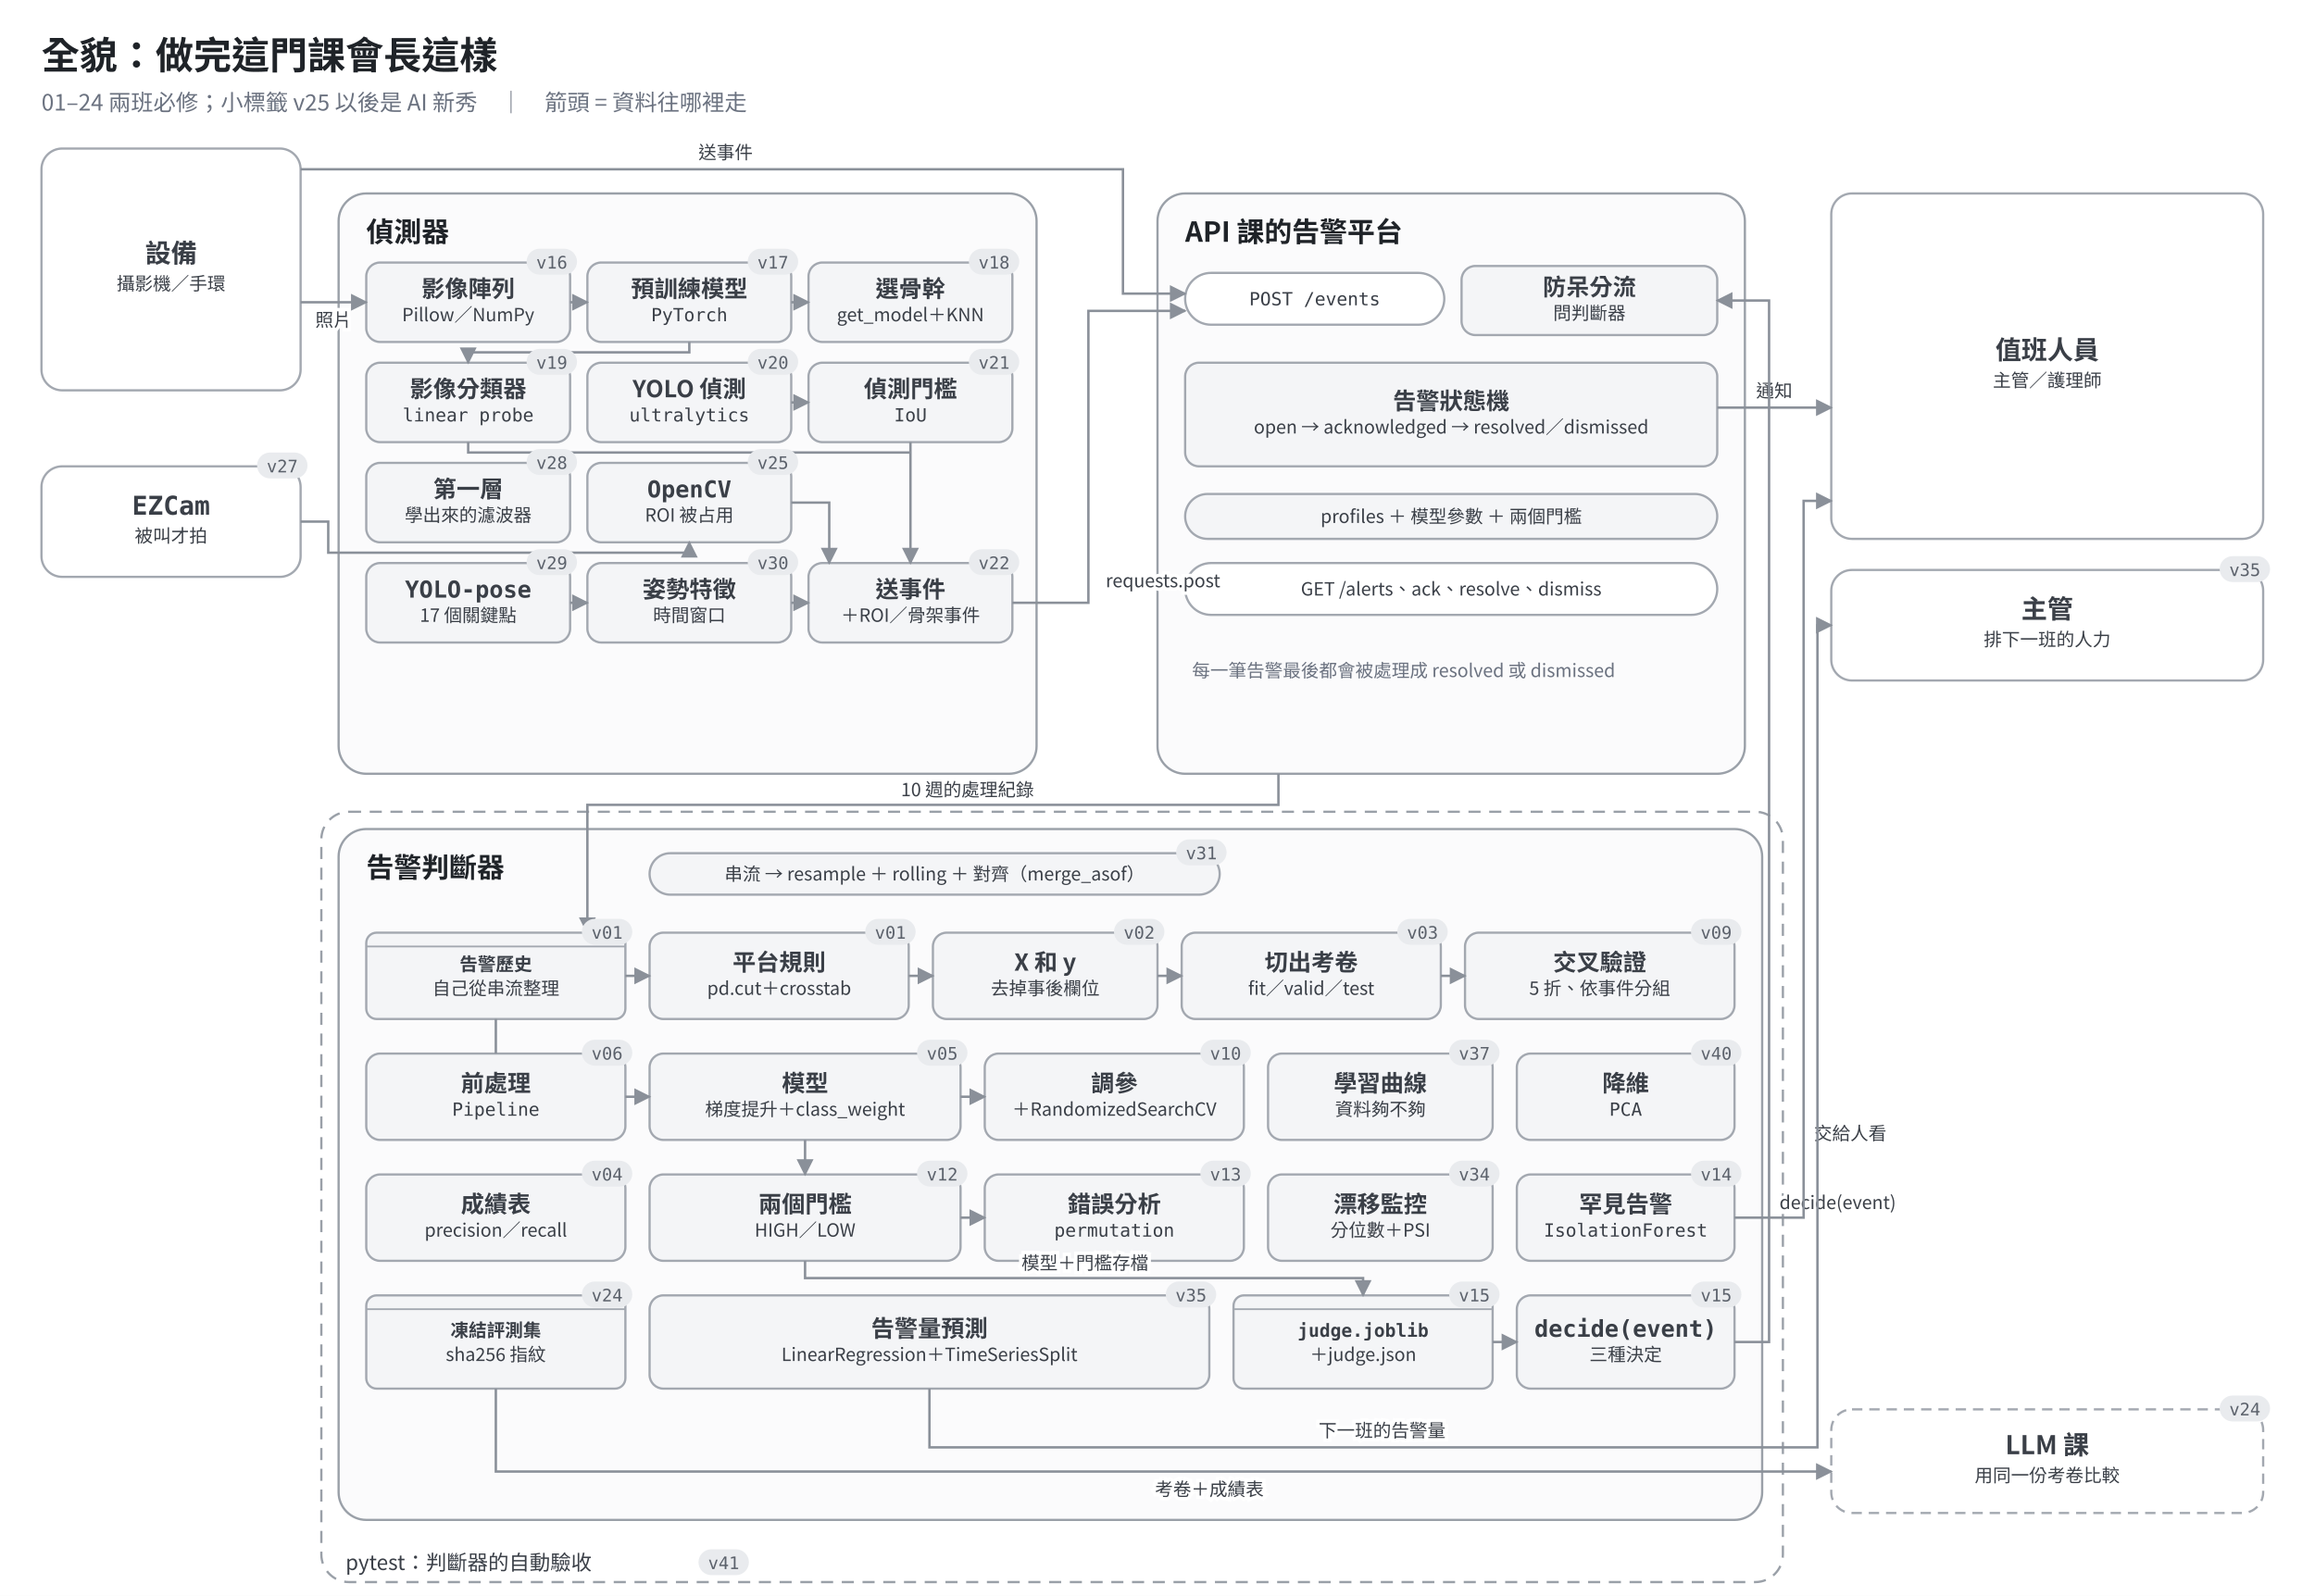
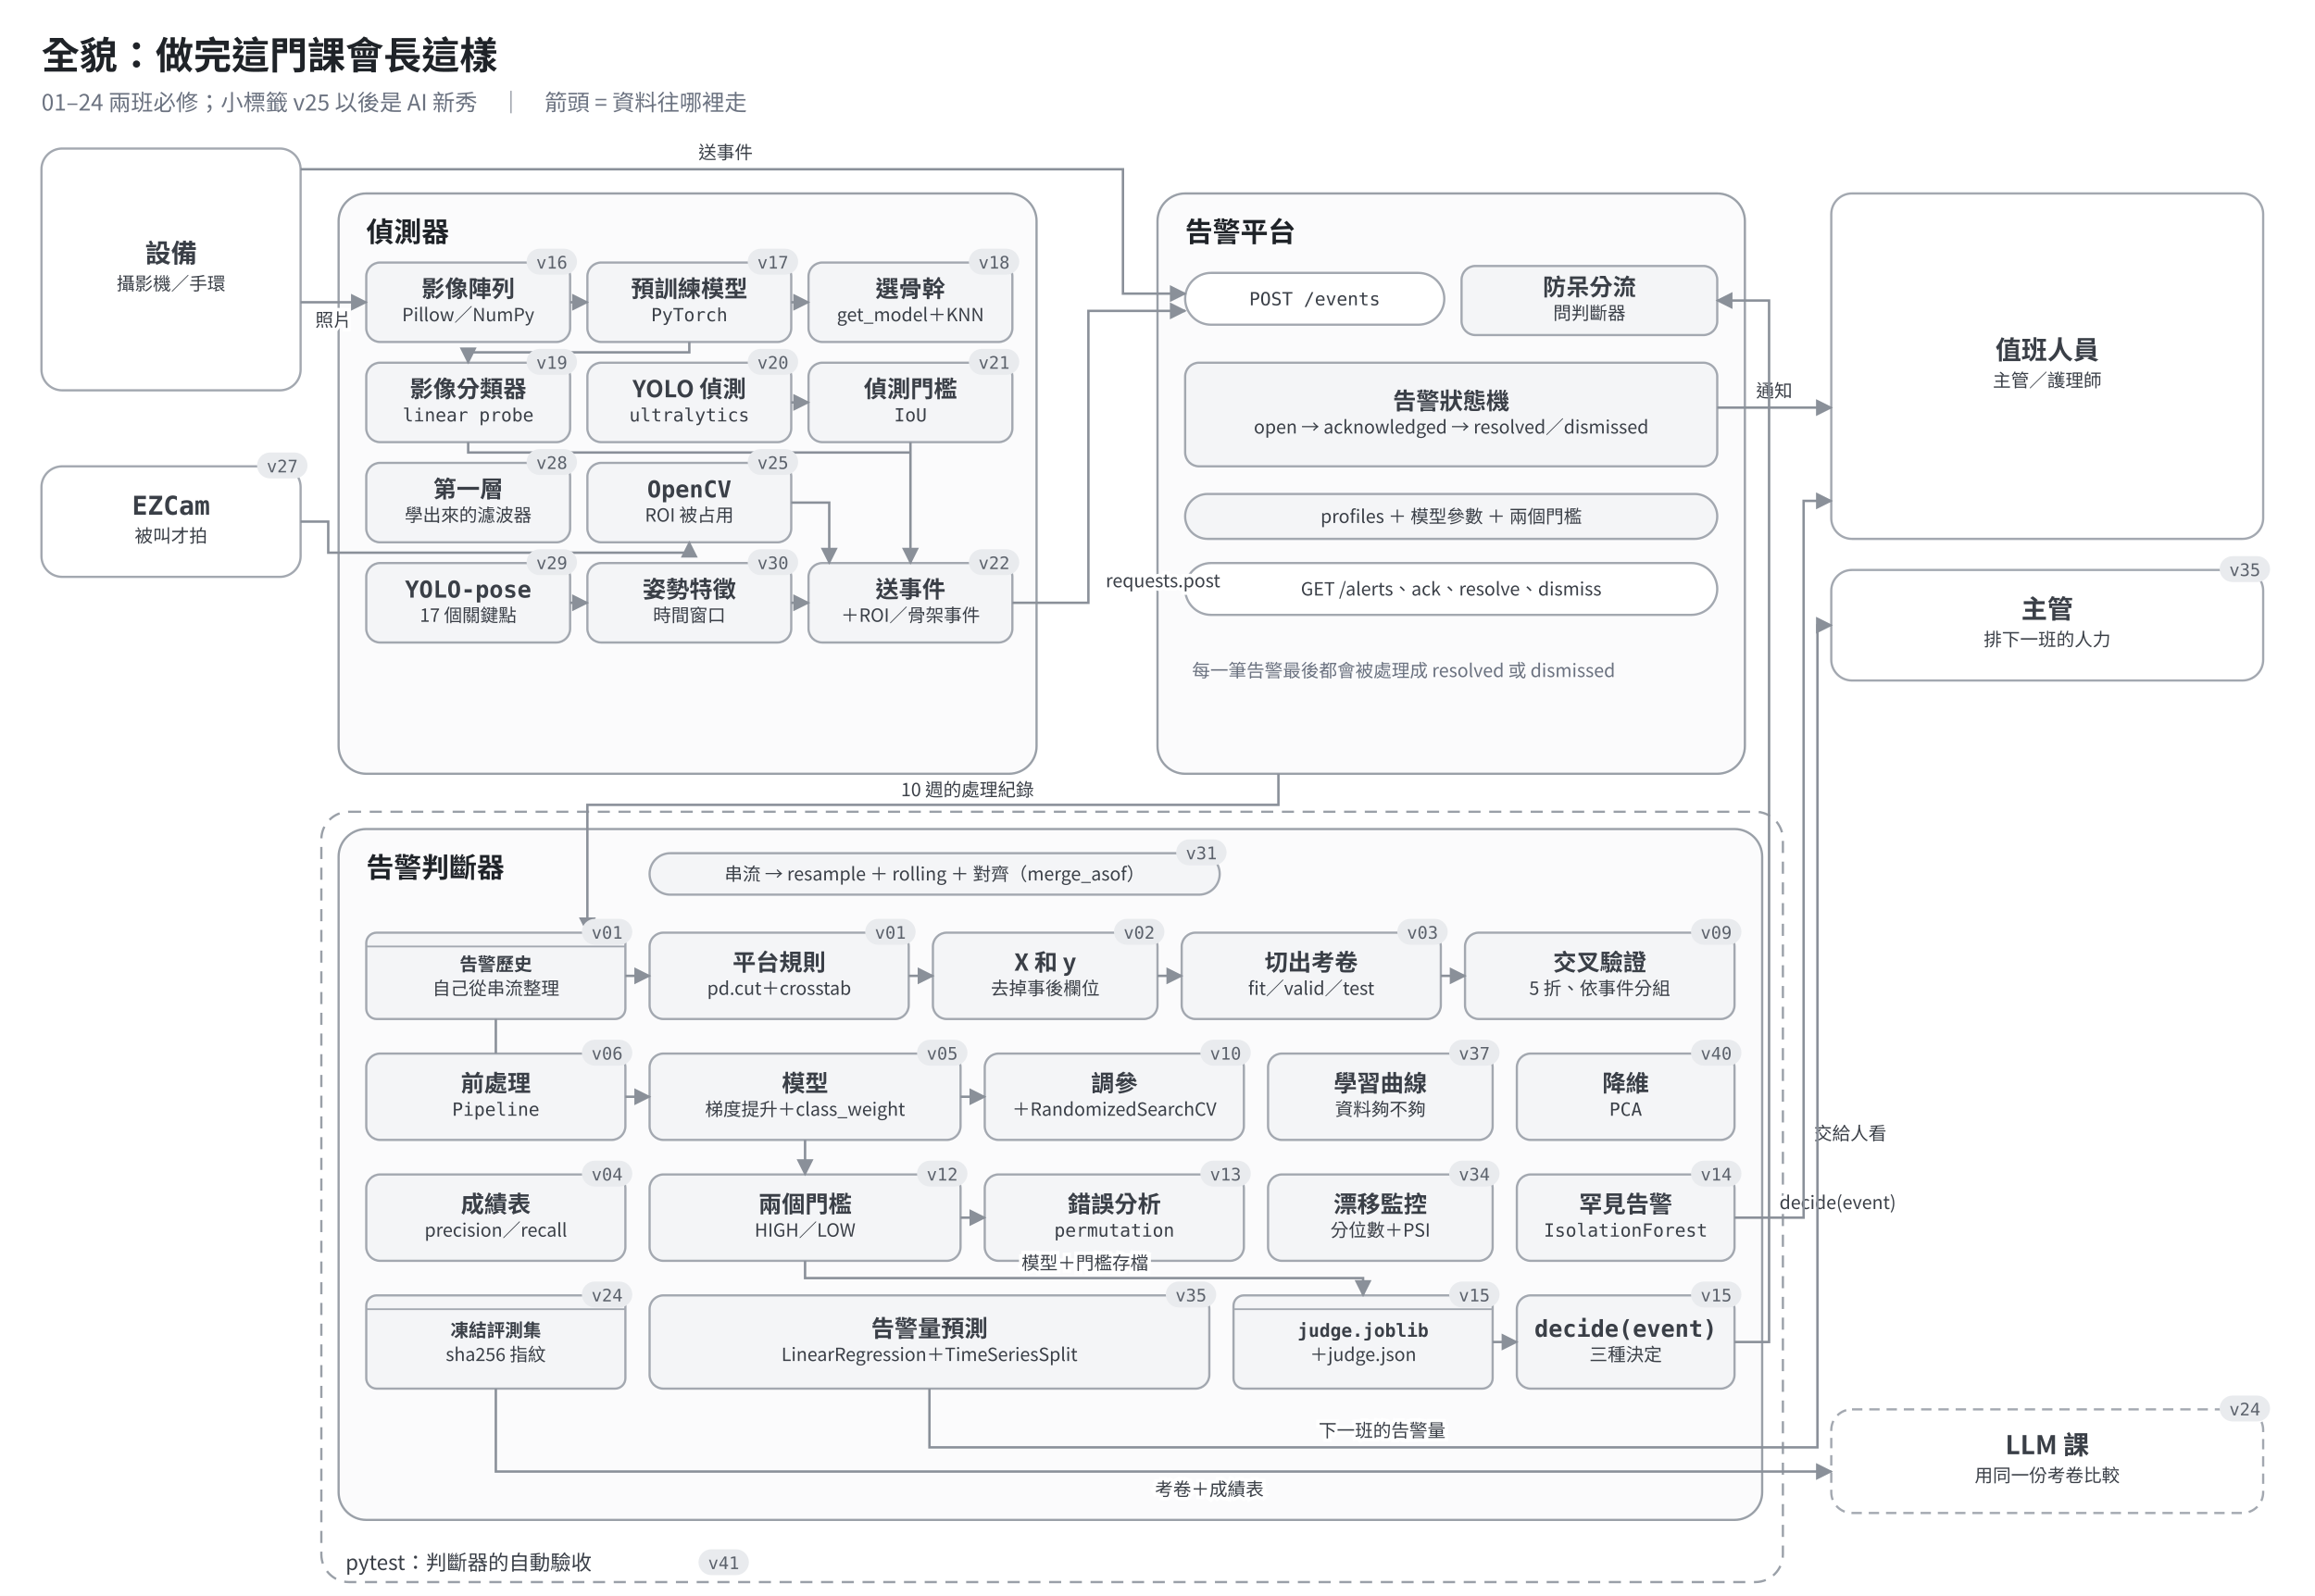
<svg xmlns="http://www.w3.org/2000/svg" viewBox="0 0 1340 924" width="1340" height="924">
  <defs>
    <marker id="arr-old" viewBox="0 0 10 10" refX="9" refY="5" markerWidth="7" markerHeight="7" orient="auto-start-reverse">
      <path d="M0,0 L10,5 L0,10 z" fill="#8a9099" />
    </marker>
    <marker id="arr-new" viewBox="0 0 10 10" refX="9" refY="5" markerWidth="7" markerHeight="7" orient="auto-start-reverse">
      <path d="M0,0 L10,5 L0,10 z" fill="#1f9d4c" />
    </marker>
    <marker id="arr-changed" viewBox="0 0 10 10" refX="9" refY="5" markerWidth="7" markerHeight="7" orient="auto-start-reverse">
      <path d="M0,0 L10,5 L0,10 z" fill="#d9901a" />
    </marker>
    <marker id="arr-error" viewBox="0 0 10 10" refX="9" refY="5" markerWidth="7" markerHeight="7" orient="auto-start-reverse">
      <path d="M0,0 L10,5 L0,10 z" fill="#d33a3a" />
    </marker>
  </defs>
  <rect width="1340" height="924" fill="#ffffff" />
  <text x="24" y="40" font-family="'PingFang TC','Noto Sans TC','Noto Sans CJK TC','Microsoft JhengHei',sans-serif" font-size="22" fill="#1f2328" font-weight="bold" text-anchor="start">全貌：做完這門課會長這樣</text>
  <text x="24" y="64" font-family="'PingFang TC','Noto Sans TC','Noto Sans CJK TC','Microsoft JhengHei',sans-serif" font-size="13" fill="#6b7280" font-weight="normal" text-anchor="start">01–24 兩班必修；小標籤 v25 以後是 AI 新秀　｜　箭頭 = 資料往哪裡走</text>
  <rect x="186" y="470" width="846" height="446" rx="16" fill="none" stroke="#9aa0a8" stroke-width="1.3" stroke-dasharray="7 5" />
  <text x="200" y="909" font-family="'PingFang TC','Noto Sans TC','Noto Sans CJK TC','Microsoft JhengHei',sans-serif" font-size="12" fill="#3a3f47" font-weight="normal" text-anchor="start">pytest：判斷器的自動驗收</text>
  <rect x="670" y="112" width="340" height="336" rx="16" fill="#fbfbfc" stroke="#9aa0a8" stroke-width="1.3" />
-   <text x="686" y="140" font-family="'PingFang TC','Noto Sans TC','Noto Sans CJK TC','Microsoft JhengHei',sans-serif" font-size="16" fill="#1f2328" font-weight="bold" text-anchor="start">API 課的告警平台</text>
+   <text x="686" y="140" font-family="'PingFang TC','Noto Sans TC','Noto Sans CJK TC','Microsoft JhengHei',sans-serif" font-size="16" fill="#1f2328" font-weight="bold" text-anchor="start">告警平台</text>
  <rect x="196" y="112" width="404" height="336" rx="16" fill="#fbfbfc" stroke="#9aa0a8" stroke-width="1.3" />
  <text x="212" y="140" font-family="'PingFang TC','Noto Sans TC','Noto Sans CJK TC','Microsoft JhengHei',sans-serif" font-size="16" fill="#1f2328" font-weight="bold" text-anchor="start">偵測器</text>
  <rect x="196" y="480" width="824" height="400" rx="16" fill="#fbfbfc" stroke="#9aa0a8" stroke-width="1.3" />
  <text x="212" y="508" font-family="'PingFang TC','Noto Sans TC','Noto Sans CJK TC','Microsoft JhengHei',sans-serif" font-size="16" fill="#1f2328" font-weight="bold" text-anchor="start">告警判斷器</text>
  <rect x="24" y="86" width="150" height="140" rx="12" fill="#ffffff" stroke="#a3a8b0" stroke-width="1.3" />
  <text x="99" y="152" font-family="'PingFang TC','Noto Sans TC','Noto Sans CJK TC','Microsoft JhengHei',sans-serif" font-size="15" fill="#3a3f47" font-weight="bold" text-anchor="middle">設備</text>
  <text x="99" y="168" font-family="'PingFang TC','Noto Sans TC','Noto Sans CJK TC','Microsoft JhengHei',sans-serif" font-size="10.5" fill="#3a3f47" font-weight="normal" text-anchor="middle">攝影機／手環</text>
  <rect x="24" y="270" width="150" height="64" rx="12" fill="#ffffff" stroke="#a3a8b0" stroke-width="1.3" />
  <text x="99" y="298" font-family="'SF Mono',Menlo,Consolas,'DejaVu Sans Mono',monospace" font-size="15" fill="#3a3f47" font-weight="bold" text-anchor="middle">EZCam</text>
  <text x="99" y="314" font-family="'PingFang TC','Noto Sans TC','Noto Sans CJK TC','Microsoft JhengHei',sans-serif" font-size="10.5" fill="#3a3f47" font-weight="normal" text-anchor="middle">被叫才拍</text>
  <rect x="212" y="152" width="118" height="46" rx="8" fill="#f4f5f7" stroke="#a3a8b0" stroke-width="1.3" />
  <text x="271" y="172" font-family="'PingFang TC','Noto Sans TC','Noto Sans CJK TC','Microsoft JhengHei',sans-serif" font-size="13.5" fill="#3a3f47" font-weight="bold" text-anchor="middle">影像陣列</text>
  <text x="271" y="186" font-family="'PingFang TC','Noto Sans TC','Noto Sans CJK TC','Microsoft JhengHei',sans-serif" font-size="10.5" fill="#3a3f47" font-weight="normal" text-anchor="middle">Pillow／NumPy</text>
  <rect x="340" y="152" width="118" height="46" rx="8" fill="#f4f5f7" stroke="#a3a8b0" stroke-width="1.3" />
  <text x="399" y="172" font-family="'PingFang TC','Noto Sans TC','Noto Sans CJK TC','Microsoft JhengHei',sans-serif" font-size="13.5" fill="#3a3f47" font-weight="bold" text-anchor="middle">預訓練模型</text>
  <text x="399" y="186" font-family="'SF Mono',Menlo,Consolas,'DejaVu Sans Mono',monospace" font-size="10.5" fill="#3a3f47" font-weight="normal" text-anchor="middle">PyTorch</text>
  <rect x="468" y="152" width="118" height="46" rx="8" fill="#f4f5f7" stroke="#a3a8b0" stroke-width="1.3" />
  <text x="527" y="172" font-family="'PingFang TC','Noto Sans TC','Noto Sans CJK TC','Microsoft JhengHei',sans-serif" font-size="13.5" fill="#3a3f47" font-weight="bold" text-anchor="middle">選骨幹</text>
  <text x="527" y="186" font-family="'PingFang TC','Noto Sans TC','Noto Sans CJK TC','Microsoft JhengHei',sans-serif" font-size="10.5" fill="#3a3f47" font-weight="normal" text-anchor="middle">get_model＋KNN</text>
  <rect x="212" y="210" width="118" height="46" rx="8" fill="#f4f5f7" stroke="#a3a8b0" stroke-width="1.3" />
  <text x="271" y="230" font-family="'PingFang TC','Noto Sans TC','Noto Sans CJK TC','Microsoft JhengHei',sans-serif" font-size="13.5" fill="#3a3f47" font-weight="bold" text-anchor="middle">影像分類器</text>
  <text x="271" y="244" font-family="'SF Mono',Menlo,Consolas,'DejaVu Sans Mono',monospace" font-size="10.5" fill="#3a3f47" font-weight="normal" text-anchor="middle">linear probe</text>
  <rect x="340" y="210" width="118" height="46" rx="8" fill="#f4f5f7" stroke="#a3a8b0" stroke-width="1.3" />
  <text x="399" y="230" font-family="'PingFang TC','Noto Sans TC','Noto Sans CJK TC','Microsoft JhengHei',sans-serif" font-size="13.5" fill="#3a3f47" font-weight="bold" text-anchor="middle">YOLO 偵測</text>
  <text x="399" y="244" font-family="'SF Mono',Menlo,Consolas,'DejaVu Sans Mono',monospace" font-size="10.5" fill="#3a3f47" font-weight="normal" text-anchor="middle">ultralytics</text>
  <rect x="468" y="210" width="118" height="46" rx="8" fill="#f4f5f7" stroke="#a3a8b0" stroke-width="1.3" />
  <text x="527" y="230" font-family="'PingFang TC','Noto Sans TC','Noto Sans CJK TC','Microsoft JhengHei',sans-serif" font-size="13.5" fill="#3a3f47" font-weight="bold" text-anchor="middle">偵測門檻</text>
  <text x="527" y="244" font-family="'SF Mono',Menlo,Consolas,'DejaVu Sans Mono',monospace" font-size="10.5" fill="#3a3f47" font-weight="normal" text-anchor="middle">IoU</text>
  <rect x="212" y="268" width="118" height="46" rx="8" fill="#f4f5f7" stroke="#a3a8b0" stroke-width="1.3" />
  <text x="271" y="288" font-family="'PingFang TC','Noto Sans TC','Noto Sans CJK TC','Microsoft JhengHei',sans-serif" font-size="13.5" fill="#3a3f47" font-weight="bold" text-anchor="middle">第一層</text>
  <text x="271" y="302" font-family="'PingFang TC','Noto Sans TC','Noto Sans CJK TC','Microsoft JhengHei',sans-serif" font-size="10.5" fill="#3a3f47" font-weight="normal" text-anchor="middle">學出來的濾波器</text>
  <rect x="340" y="268" width="118" height="46" rx="8" fill="#f4f5f7" stroke="#a3a8b0" stroke-width="1.3" />
  <text x="399" y="288" font-family="'SF Mono',Menlo,Consolas,'DejaVu Sans Mono',monospace" font-size="13.5" fill="#3a3f47" font-weight="bold" text-anchor="middle">OpenCV</text>
  <text x="399" y="302" font-family="'PingFang TC','Noto Sans TC','Noto Sans CJK TC','Microsoft JhengHei',sans-serif" font-size="10.5" fill="#3a3f47" font-weight="normal" text-anchor="middle">ROI 被占用</text>
  <rect x="212" y="326" width="118" height="46" rx="8" fill="#f4f5f7" stroke="#a3a8b0" stroke-width="1.3" />
  <text x="271" y="346" font-family="'SF Mono',Menlo,Consolas,'DejaVu Sans Mono',monospace" font-size="13.5" fill="#3a3f47" font-weight="bold" text-anchor="middle">YOLO-pose</text>
  <text x="271" y="360" font-family="'PingFang TC','Noto Sans TC','Noto Sans CJK TC','Microsoft JhengHei',sans-serif" font-size="10.5" fill="#3a3f47" font-weight="normal" text-anchor="middle">17 個關鍵點</text>
  <rect x="340" y="326" width="118" height="46" rx="8" fill="#f4f5f7" stroke="#a3a8b0" stroke-width="1.3" />
  <text x="399" y="346" font-family="'PingFang TC','Noto Sans TC','Noto Sans CJK TC','Microsoft JhengHei',sans-serif" font-size="13.5" fill="#3a3f47" font-weight="bold" text-anchor="middle">姿勢特徵</text>
  <text x="399" y="360" font-family="'PingFang TC','Noto Sans TC','Noto Sans CJK TC','Microsoft JhengHei',sans-serif" font-size="10.5" fill="#3a3f47" font-weight="normal" text-anchor="middle">時間窗口</text>
  <rect x="468" y="326" width="118" height="46" rx="8" fill="#f4f5f7" stroke="#a3a8b0" stroke-width="1.3" />
  <text x="527" y="346" font-family="'PingFang TC','Noto Sans TC','Noto Sans CJK TC','Microsoft JhengHei',sans-serif" font-size="13.5" fill="#3a3f47" font-weight="bold" text-anchor="middle">送事件</text>
  <text x="527" y="360" font-family="'PingFang TC','Noto Sans TC','Noto Sans CJK TC','Microsoft JhengHei',sans-serif" font-size="10.5" fill="#3a3f47" font-weight="normal" text-anchor="middle">＋ROI／骨架事件</text>
  <rect x="686" y="158" width="150" height="30" rx="15" fill="#ffffff" stroke="#a3a8b0" stroke-width="1.3" />
  <text x="761" y="176.78" font-family="'SF Mono',Menlo,Consolas,'DejaVu Sans Mono',monospace" font-size="10.5" fill="#3a3f47" font-weight="normal" text-anchor="middle">POST /events</text>
  <rect x="846" y="154" width="148" height="40" rx="8" fill="#f4f5f7" stroke="#a3a8b0" stroke-width="1.3" />
  <text x="920" y="171" font-family="'PingFang TC','Noto Sans TC','Noto Sans CJK TC','Microsoft JhengHei',sans-serif" font-size="13.5" fill="#3a3f47" font-weight="bold" text-anchor="middle">防呆分流</text>
  <text x="920" y="185" font-family="'PingFang TC','Noto Sans TC','Noto Sans CJK TC','Microsoft JhengHei',sans-serif" font-size="10.5" fill="#3a3f47" font-weight="normal" text-anchor="middle">問判斷器</text>
  <rect x="686" y="210" width="308" height="60" rx="8" fill="#f4f5f7" stroke="#a3a8b0" stroke-width="1.3" />
  <text x="840" y="237" font-family="'PingFang TC','Noto Sans TC','Noto Sans CJK TC','Microsoft JhengHei',sans-serif" font-size="13.5" fill="#3a3f47" font-weight="bold" text-anchor="middle">告警狀態機</text>
  <text x="840" y="251" font-family="'PingFang TC','Noto Sans TC','Noto Sans CJK TC','Microsoft JhengHei',sans-serif" font-size="10.5" fill="#3a3f47" font-weight="normal" text-anchor="middle">open → acknowledged → resolved／dismissed</text>
  <rect x="686" y="286" width="308" height="26" rx="13" fill="#f4f5f7" stroke="#a3a8b0" stroke-width="1.3" />
  <text x="840" y="302.78" font-family="'PingFang TC','Noto Sans TC','Noto Sans CJK TC','Microsoft JhengHei',sans-serif" font-size="10.5" fill="#3a3f47" font-weight="normal" text-anchor="middle">profiles ＋ 模型參數 ＋ 兩個門檻</text>
  <rect x="686" y="326" width="308" height="30" rx="15" fill="#ffffff" stroke="#a3a8b0" stroke-width="1.3" />
  <text x="840" y="344.78" font-family="'PingFang TC','Noto Sans TC','Noto Sans CJK TC','Microsoft JhengHei',sans-serif" font-size="10.5" fill="#3a3f47" font-weight="normal" text-anchor="middle">GET /alerts、ack、resolve、dismiss</text>
  <text x="690" y="392" font-family="'PingFang TC','Noto Sans TC','Noto Sans CJK TC','Microsoft JhengHei',sans-serif" font-size="10.5" fill="#6b7280" font-weight="normal" text-anchor="start">每一筆告警最後都會被處理成 resolved 或 dismissed</text>
  <rect x="1060" y="112" width="250" height="200" rx="12" fill="#ffffff" stroke="#a3a8b0" stroke-width="1.3" />
  <text x="1185" y="208" font-family="'PingFang TC','Noto Sans TC','Noto Sans CJK TC','Microsoft JhengHei',sans-serif" font-size="15" fill="#3a3f47" font-weight="bold" text-anchor="middle">值班人員</text>
  <text x="1185" y="224" font-family="'PingFang TC','Noto Sans TC','Noto Sans CJK TC','Microsoft JhengHei',sans-serif" font-size="10.5" fill="#3a3f47" font-weight="normal" text-anchor="middle">主管／護理師</text>
  <rect x="1060" y="330" width="250" height="64" rx="12" fill="#ffffff" stroke="#a3a8b0" stroke-width="1.3" />
  <text x="1185" y="358" font-family="'PingFang TC','Noto Sans TC','Noto Sans CJK TC','Microsoft JhengHei',sans-serif" font-size="15" fill="#3a3f47" font-weight="bold" text-anchor="middle">主管</text>
  <text x="1185" y="374" font-family="'PingFang TC','Noto Sans TC','Noto Sans CJK TC','Microsoft JhengHei',sans-serif" font-size="10.5" fill="#3a3f47" font-weight="normal" text-anchor="middle">排下一班的人力</text>
  <rect x="1060" y="816" width="250" height="60" rx="12" fill="#ffffff" stroke="#a3a8b0" stroke-width="1.3" stroke-dasharray="6 4" />
  <text x="1185" y="842" font-family="'PingFang TC','Noto Sans TC','Noto Sans CJK TC','Microsoft JhengHei',sans-serif" font-size="15" fill="#3a3f47" font-weight="bold" text-anchor="middle">LLM 課</text>
  <text x="1185" y="858" font-family="'PingFang TC','Noto Sans TC','Noto Sans CJK TC','Microsoft JhengHei',sans-serif" font-size="10.5" fill="#3a3f47" font-weight="normal" text-anchor="middle">用同一份考卷比較</text>
  <rect x="376" y="494" width="330" height="24" rx="12" fill="#f4f5f7" stroke="#a3a8b0" stroke-width="1.3" />
  <text x="541" y="509.78" font-family="'PingFang TC','Noto Sans TC','Noto Sans CJK TC','Microsoft JhengHei',sans-serif" font-size="10.5" fill="#3a3f47" font-weight="normal" text-anchor="middle">串流 → resample ＋ rolling ＋ 對齊（merge_asof）</text>
  <rect x="212" y="540" width="150" height="50" rx="6" fill="#f4f5f7" stroke="#a3a8b0" stroke-width="1.3" />
  <path d="M212,548 h150" stroke="#a3a8b0" stroke-width="1" />
  <text x="287" y="562" font-family="'PingFang TC','Noto Sans TC','Noto Sans CJK TC','Microsoft JhengHei',sans-serif" font-size="10.5" fill="#3a3f47" font-weight="bold" text-anchor="middle">告警歷史</text>
  <text x="287" y="576" font-family="'PingFang TC','Noto Sans TC','Noto Sans CJK TC','Microsoft JhengHei',sans-serif" font-size="10.5" fill="#3a3f47" font-weight="normal" text-anchor="middle">自己從串流整理</text>
  <rect x="376" y="540" width="150" height="50" rx="8" fill="#f4f5f7" stroke="#a3a8b0" stroke-width="1.3" />
  <text x="451" y="562" font-family="'PingFang TC','Noto Sans TC','Noto Sans CJK TC','Microsoft JhengHei',sans-serif" font-size="13.5" fill="#3a3f47" font-weight="bold" text-anchor="middle">平台規則</text>
  <text x="451" y="576" font-family="'PingFang TC','Noto Sans TC','Noto Sans CJK TC','Microsoft JhengHei',sans-serif" font-size="10.5" fill="#3a3f47" font-weight="normal" text-anchor="middle">pd.cut＋crosstab</text>
  <rect x="540" y="540" width="130" height="50" rx="8" fill="#f4f5f7" stroke="#a3a8b0" stroke-width="1.3" />
  <text x="605" y="562" font-family="'PingFang TC','Noto Sans TC','Noto Sans CJK TC','Microsoft JhengHei',sans-serif" font-size="13.5" fill="#3a3f47" font-weight="bold" text-anchor="middle">X 和 y</text>
  <text x="605" y="576" font-family="'PingFang TC','Noto Sans TC','Noto Sans CJK TC','Microsoft JhengHei',sans-serif" font-size="10.5" fill="#3a3f47" font-weight="normal" text-anchor="middle">去掉事後欄位</text>
  <rect x="684" y="540" width="150" height="50" rx="8" fill="#f4f5f7" stroke="#a3a8b0" stroke-width="1.3" />
  <text x="759" y="562" font-family="'PingFang TC','Noto Sans TC','Noto Sans CJK TC','Microsoft JhengHei',sans-serif" font-size="13.5" fill="#3a3f47" font-weight="bold" text-anchor="middle">切出考卷</text>
  <text x="759" y="576" font-family="'PingFang TC','Noto Sans TC','Noto Sans CJK TC','Microsoft JhengHei',sans-serif" font-size="10.5" fill="#3a3f47" font-weight="normal" text-anchor="middle">fit／valid／test</text>
  <rect x="848" y="540" width="156" height="50" rx="8" fill="#f4f5f7" stroke="#a3a8b0" stroke-width="1.3" />
  <text x="926" y="562" font-family="'PingFang TC','Noto Sans TC','Noto Sans CJK TC','Microsoft JhengHei',sans-serif" font-size="13.5" fill="#3a3f47" font-weight="bold" text-anchor="middle">交叉驗證</text>
  <text x="926" y="576" font-family="'PingFang TC','Noto Sans TC','Noto Sans CJK TC','Microsoft JhengHei',sans-serif" font-size="10.5" fill="#3a3f47" font-weight="normal" text-anchor="middle">5 折、依事件分組</text>
  <rect x="212" y="610" width="150" height="50" rx="8" fill="#f4f5f7" stroke="#a3a8b0" stroke-width="1.3" />
  <text x="287" y="632" font-family="'PingFang TC','Noto Sans TC','Noto Sans CJK TC','Microsoft JhengHei',sans-serif" font-size="13.5" fill="#3a3f47" font-weight="bold" text-anchor="middle">前處理</text>
  <text x="287" y="646" font-family="'SF Mono',Menlo,Consolas,'DejaVu Sans Mono',monospace" font-size="10.5" fill="#3a3f47" font-weight="normal" text-anchor="middle">Pipeline</text>
  <rect x="376" y="610" width="180" height="50" rx="8" fill="#f4f5f7" stroke="#a3a8b0" stroke-width="1.3" />
  <text x="466" y="632" font-family="'PingFang TC','Noto Sans TC','Noto Sans CJK TC','Microsoft JhengHei',sans-serif" font-size="13.5" fill="#3a3f47" font-weight="bold" text-anchor="middle">模型</text>
  <text x="466" y="646" font-family="'PingFang TC','Noto Sans TC','Noto Sans CJK TC','Microsoft JhengHei',sans-serif" font-size="10.5" fill="#3a3f47" font-weight="normal" text-anchor="middle">梯度提升＋class_weight</text>
  <rect x="570" y="610" width="150" height="50" rx="8" fill="#f4f5f7" stroke="#a3a8b0" stroke-width="1.3" />
  <text x="645" y="632" font-family="'PingFang TC','Noto Sans TC','Noto Sans CJK TC','Microsoft JhengHei',sans-serif" font-size="13.5" fill="#3a3f47" font-weight="bold" text-anchor="middle">調參</text>
  <text x="645" y="646" font-family="'PingFang TC','Noto Sans TC','Noto Sans CJK TC','Microsoft JhengHei',sans-serif" font-size="10.5" fill="#3a3f47" font-weight="normal" text-anchor="middle">＋RandomizedSearchCV</text>
  <rect x="734" y="610" width="130" height="50" rx="8" fill="#f4f5f7" stroke="#a3a8b0" stroke-width="1.3" />
  <text x="799" y="632" font-family="'PingFang TC','Noto Sans TC','Noto Sans CJK TC','Microsoft JhengHei',sans-serif" font-size="13.5" fill="#3a3f47" font-weight="bold" text-anchor="middle">學習曲線</text>
  <text x="799" y="646" font-family="'PingFang TC','Noto Sans TC','Noto Sans CJK TC','Microsoft JhengHei',sans-serif" font-size="10.5" fill="#3a3f47" font-weight="normal" text-anchor="middle">資料夠不夠</text>
  <rect x="878" y="610" width="126" height="50" rx="8" fill="#f4f5f7" stroke="#a3a8b0" stroke-width="1.3" />
  <text x="941" y="632" font-family="'PingFang TC','Noto Sans TC','Noto Sans CJK TC','Microsoft JhengHei',sans-serif" font-size="13.5" fill="#3a3f47" font-weight="bold" text-anchor="middle">降維</text>
  <text x="941" y="646" font-family="'SF Mono',Menlo,Consolas,'DejaVu Sans Mono',monospace" font-size="10.5" fill="#3a3f47" font-weight="normal" text-anchor="middle">PCA</text>
  <rect x="212" y="680" width="150" height="50" rx="8" fill="#f4f5f7" stroke="#a3a8b0" stroke-width="1.3" />
  <text x="287" y="702" font-family="'PingFang TC','Noto Sans TC','Noto Sans CJK TC','Microsoft JhengHei',sans-serif" font-size="13.5" fill="#3a3f47" font-weight="bold" text-anchor="middle">成績表</text>
  <text x="287" y="716" font-family="'PingFang TC','Noto Sans TC','Noto Sans CJK TC','Microsoft JhengHei',sans-serif" font-size="10.5" fill="#3a3f47" font-weight="normal" text-anchor="middle">precision／recall</text>
  <rect x="376" y="680" width="180" height="50" rx="8" fill="#f4f5f7" stroke="#a3a8b0" stroke-width="1.3" />
  <text x="466" y="702" font-family="'PingFang TC','Noto Sans TC','Noto Sans CJK TC','Microsoft JhengHei',sans-serif" font-size="13.5" fill="#3a3f47" font-weight="bold" text-anchor="middle">兩個門檻</text>
  <text x="466" y="716" font-family="'PingFang TC','Noto Sans TC','Noto Sans CJK TC','Microsoft JhengHei',sans-serif" font-size="10.5" fill="#3a3f47" font-weight="normal" text-anchor="middle">HIGH／LOW</text>
  <rect x="570" y="680" width="150" height="50" rx="8" fill="#f4f5f7" stroke="#a3a8b0" stroke-width="1.3" />
  <text x="645" y="702" font-family="'PingFang TC','Noto Sans TC','Noto Sans CJK TC','Microsoft JhengHei',sans-serif" font-size="13.5" fill="#3a3f47" font-weight="bold" text-anchor="middle">錯誤分析</text>
  <text x="645" y="716" font-family="'SF Mono',Menlo,Consolas,'DejaVu Sans Mono',monospace" font-size="10.5" fill="#3a3f47" font-weight="normal" text-anchor="middle">permutation</text>
  <rect x="734" y="680" width="130" height="50" rx="8" fill="#f4f5f7" stroke="#a3a8b0" stroke-width="1.3" />
  <text x="799" y="702" font-family="'PingFang TC','Noto Sans TC','Noto Sans CJK TC','Microsoft JhengHei',sans-serif" font-size="13.5" fill="#3a3f47" font-weight="bold" text-anchor="middle">漂移監控</text>
  <text x="799" y="716" font-family="'PingFang TC','Noto Sans TC','Noto Sans CJK TC','Microsoft JhengHei',sans-serif" font-size="10.5" fill="#3a3f47" font-weight="normal" text-anchor="middle">分位數＋PSI</text>
  <rect x="878" y="680" width="126" height="50" rx="8" fill="#f4f5f7" stroke="#a3a8b0" stroke-width="1.3" />
  <text x="941" y="702" font-family="'PingFang TC','Noto Sans TC','Noto Sans CJK TC','Microsoft JhengHei',sans-serif" font-size="13.5" fill="#3a3f47" font-weight="bold" text-anchor="middle">罕見告警</text>
  <text x="941" y="716" font-family="'SF Mono',Menlo,Consolas,'DejaVu Sans Mono',monospace" font-size="10.5" fill="#3a3f47" font-weight="normal" text-anchor="middle">IsolationForest</text>
  <rect x="212" y="750" width="150" height="54" rx="6" fill="#f4f5f7" stroke="#a3a8b0" stroke-width="1.3" />
  <path d="M212,758 h150" stroke="#a3a8b0" stroke-width="1" />
  <text x="287" y="774" font-family="'PingFang TC','Noto Sans TC','Noto Sans CJK TC','Microsoft JhengHei',sans-serif" font-size="10.5" fill="#3a3f47" font-weight="bold" text-anchor="middle">凍結評測集</text>
  <text x="287" y="788" font-family="'PingFang TC','Noto Sans TC','Noto Sans CJK TC','Microsoft JhengHei',sans-serif" font-size="10.5" fill="#3a3f47" font-weight="normal" text-anchor="middle">sha256 指紋</text>
  <rect x="376" y="750" width="324" height="54" rx="8" fill="#f4f5f7" stroke="#a3a8b0" stroke-width="1.3" />
  <text x="538" y="774" font-family="'PingFang TC','Noto Sans TC','Noto Sans CJK TC','Microsoft JhengHei',sans-serif" font-size="13.5" fill="#3a3f47" font-weight="bold" text-anchor="middle">告警量預測</text>
  <text x="538" y="788" font-family="'PingFang TC','Noto Sans TC','Noto Sans CJK TC','Microsoft JhengHei',sans-serif" font-size="10.5" fill="#3a3f47" font-weight="normal" text-anchor="middle">LinearRegression＋TimeSeriesSplit</text>
  <rect x="714" y="750" width="150" height="54" rx="6" fill="#f4f5f7" stroke="#a3a8b0" stroke-width="1.3" />
  <path d="M714,758 h150" stroke="#a3a8b0" stroke-width="1" />
  <text x="789" y="774" font-family="'SF Mono',Menlo,Consolas,'DejaVu Sans Mono',monospace" font-size="10.5" fill="#3a3f47" font-weight="bold" text-anchor="middle">judge.joblib</text>
  <text x="789" y="788" font-family="'PingFang TC','Noto Sans TC','Noto Sans CJK TC','Microsoft JhengHei',sans-serif" font-size="10.5" fill="#3a3f47" font-weight="normal" text-anchor="middle">＋judge.json</text>
  <rect x="878" y="750" width="126" height="54" rx="8" fill="#f4f5f7" stroke="#a3a8b0" stroke-width="1.3" />
  <text x="941" y="774" font-family="'SF Mono',Menlo,Consolas,'DejaVu Sans Mono',monospace" font-size="13.5" fill="#3a3f47" font-weight="bold" text-anchor="middle">decide(event)</text>
  <text x="941" y="788" font-family="'PingFang TC','Noto Sans TC','Noto Sans CJK TC','Microsoft JhengHei',sans-serif" font-size="10.5" fill="#3a3f47" font-weight="normal" text-anchor="middle">三種決定</text>
  <polyline points="174,98 650,98 650,170 686,170" fill="none" stroke="#8a9099" stroke-width="1.4" marker-end="url(#arr-old)" />
  <text x="420" y="92" font-family="'PingFang TC','Noto Sans TC','Noto Sans CJK TC','Microsoft JhengHei',sans-serif" font-size="10.5" fill="#3a3f47" text-anchor="middle" stroke="#fff" stroke-width="4" paint-order="stroke">送事件</text>
  <polyline points="174,175 212,175" fill="none" stroke="#8a9099" stroke-width="1.4" marker-end="url(#arr-old)" />
  <text x="193" y="189" font-family="'PingFang TC','Noto Sans TC','Noto Sans CJK TC','Microsoft JhengHei',sans-serif" font-size="10.5" fill="#3a3f47" text-anchor="middle" stroke="#fff" stroke-width="4" paint-order="stroke">照片</text>
  <polyline points="174,302 190,302 190,320 399,320 399,314" fill="none" stroke="#8a9099" stroke-width="1.4" marker-end="url(#arr-old)" />
  <polyline points="330,175 340,175" fill="none" stroke="#8a9099" stroke-width="1.4" marker-end="url(#arr-old)" />
  <polyline points="458,175 468,175" fill="none" stroke="#8a9099" stroke-width="1.4" marker-end="url(#arr-old)" />
  <polyline points="399,198 399,204 271,204 271,210" fill="none" stroke="#8a9099" stroke-width="1.4" marker-end="url(#arr-old)" />
  <polyline points="458,233 468,233" fill="none" stroke="#8a9099" stroke-width="1.4" marker-end="url(#arr-old)" />
  <polyline points="330,349 340,349" fill="none" stroke="#8a9099" stroke-width="1.4" marker-end="url(#arr-old)" />
  <polyline points="271,256 271,262 527,262" fill="none" stroke="#8a9099" stroke-width="1.4" />
  <polyline points="527,256 527,326" fill="none" stroke="#8a9099" stroke-width="1.4" marker-end="url(#arr-old)" />
  <polyline points="458,291 480,291 480,326" fill="none" stroke="#8a9099" stroke-width="1.4" marker-end="url(#arr-old)" />
  <polyline points="458,349 468,349" fill="none" stroke="#8a9099" stroke-width="1.4" marker-end="url(#arr-old)" />
  <polyline points="586,349 630,349 630,180 686,180" fill="none" stroke="#8a9099" stroke-width="1.4" marker-end="url(#arr-old)" />
  <text x="640" y="340" font-family="'PingFang TC','Noto Sans TC','Noto Sans CJK TC','Microsoft JhengHei',sans-serif" font-size="10.5" fill="#3a3f47" text-anchor="start" stroke="#fff" stroke-width="4" paint-order="stroke">requests.post</text>
  <polyline points="994,236 1060,236" fill="none" stroke="#8a9099" stroke-width="1.4" marker-end="url(#arr-old)" />
  <text x="1027" y="230" font-family="'PingFang TC','Noto Sans TC','Noto Sans CJK TC','Microsoft JhengHei',sans-serif" font-size="10.5" fill="#3a3f47" text-anchor="middle" stroke="#fff" stroke-width="4" paint-order="stroke">通知</text>
  <polyline points="740,448 740,466 340,466 340,540" fill="none" stroke="#8a9099" stroke-width="1.4" marker-end="url(#arr-old)" />
  <text x="560" y="461" font-family="'PingFang TC','Noto Sans TC','Noto Sans CJK TC','Microsoft JhengHei',sans-serif" font-size="10.5" fill="#3a3f47" text-anchor="middle" stroke="#fff" stroke-width="4" paint-order="stroke">10 週的處理紀錄</text>
  <polyline points="362,565 376,565" fill="none" stroke="#8a9099" stroke-width="1.4" marker-end="url(#arr-old)" />
  <polyline points="526,565 540,565" fill="none" stroke="#8a9099" stroke-width="1.4" marker-end="url(#arr-old)" />
  <polyline points="670,565 684,565" fill="none" stroke="#8a9099" stroke-width="1.4" marker-end="url(#arr-old)" />
  <polyline points="834,565 848,565" fill="none" stroke="#8a9099" stroke-width="1.4" marker-end="url(#arr-old)" />
  <polyline points="362,635 376,635" fill="none" stroke="#8a9099" stroke-width="1.4" marker-end="url(#arr-old)" />
  <polyline points="556,635 570,635" fill="none" stroke="#8a9099" stroke-width="1.4" marker-end="url(#arr-old)" />
  <polyline points="287,610 287,590" fill="none" stroke="#8a9099" stroke-width="1.4" />
  <polyline points="466,660 466,680" fill="none" stroke="#8a9099" stroke-width="1.4" marker-end="url(#arr-old)" />
  <polyline points="556,705 570,705" fill="none" stroke="#8a9099" stroke-width="1.4" marker-end="url(#arr-old)" />
  <polyline points="466,730 466,740 789,740 789,750" fill="none" stroke="#8a9099" stroke-width="1.4" marker-end="url(#arr-old)" />
  <text x="628" y="735" font-family="'PingFang TC','Noto Sans TC','Noto Sans CJK TC','Microsoft JhengHei',sans-serif" font-size="10.5" fill="#3a3f47" text-anchor="middle" stroke="#fff" stroke-width="4" paint-order="stroke">模型＋門檻存檔</text>
  <polyline points="864,777 878,777" fill="none" stroke="#8a9099" stroke-width="1.4" marker-end="url(#arr-old)" />
  <polyline points="1004,777 1024,777 1024,174 994,174" fill="none" stroke="#8a9099" stroke-width="1.4" marker-end="url(#arr-old)" />
  <text x="1030" y="700" font-family="'PingFang TC','Noto Sans TC','Noto Sans CJK TC','Microsoft JhengHei',sans-serif" font-size="10.5" fill="#3a3f47" text-anchor="start" stroke="#fff" stroke-width="4" paint-order="stroke">decide(event)</text>
  <polyline points="1004,705 1044,705 1044,290 1060,290" fill="none" stroke="#8a9099" stroke-width="1.4" marker-end="url(#arr-old)" />
  <text x="1050" y="660" font-family="'PingFang TC','Noto Sans TC','Noto Sans CJK TC','Microsoft JhengHei',sans-serif" font-size="10.5" fill="#3a3f47" text-anchor="start" stroke="#fff" stroke-width="4" paint-order="stroke">交給人看</text>
  <polyline points="538,804 538,838 1052,838 1052,362 1060,362" fill="none" stroke="#8a9099" stroke-width="1.4" marker-end="url(#arr-old)" />
  <text x="800" y="832" font-family="'PingFang TC','Noto Sans TC','Noto Sans CJK TC','Microsoft JhengHei',sans-serif" font-size="10.5" fill="#3a3f47" text-anchor="middle" stroke="#fff" stroke-width="4" paint-order="stroke">下一班的告警量</text>
  <polyline points="287,804 287,852 1060,852" fill="none" stroke="#8a9099" stroke-width="1.4" marker-end="url(#arr-old)" />
  <text x="700" y="866" font-family="'PingFang TC','Noto Sans TC','Noto Sans CJK TC','Microsoft JhengHei',sans-serif" font-size="10.5" fill="#3a3f47" text-anchor="middle" stroke="#fff" stroke-width="4" paint-order="stroke">考卷＋成績表</text>
  <rect x="404.3" y="897" width="29.2" height="15" rx="7.5" fill="#e9ebee" />
  <text x="418.9" y="908.5" font-family="'SF Mono',Menlo,Consolas,'DejaVu Sans Mono',monospace" font-size="10" fill="#5b616b" font-weight="normal" text-anchor="middle">v41</text>
  <rect x="148.8" y="262" width="29.2" height="15" rx="7.5" fill="#e9ebee" />
  <text x="163.4" y="273.5" font-family="'SF Mono',Menlo,Consolas,'DejaVu Sans Mono',monospace" font-size="10" fill="#5b616b" font-weight="normal" text-anchor="middle">v27</text>
  <rect x="304.8" y="144" width="29.2" height="15" rx="7.5" fill="#e9ebee" />
  <text x="319.4" y="155.5" font-family="'SF Mono',Menlo,Consolas,'DejaVu Sans Mono',monospace" font-size="10" fill="#5b616b" font-weight="normal" text-anchor="middle">v16</text>
  <rect x="432.8" y="144" width="29.2" height="15" rx="7.5" fill="#e9ebee" />
  <text x="447.4" y="155.5" font-family="'SF Mono',Menlo,Consolas,'DejaVu Sans Mono',monospace" font-size="10" fill="#5b616b" font-weight="normal" text-anchor="middle">v17</text>
  <rect x="560.8" y="144" width="29.2" height="15" rx="7.5" fill="#e9ebee" />
  <text x="575.4" y="155.5" font-family="'SF Mono',Menlo,Consolas,'DejaVu Sans Mono',monospace" font-size="10" fill="#5b616b" font-weight="normal" text-anchor="middle">v18</text>
  <rect x="304.8" y="202" width="29.2" height="15" rx="7.5" fill="#e9ebee" />
  <text x="319.4" y="213.5" font-family="'SF Mono',Menlo,Consolas,'DejaVu Sans Mono',monospace" font-size="10" fill="#5b616b" font-weight="normal" text-anchor="middle">v19</text>
  <rect x="432.8" y="202" width="29.2" height="15" rx="7.5" fill="#e9ebee" />
  <text x="447.4" y="213.5" font-family="'SF Mono',Menlo,Consolas,'DejaVu Sans Mono',monospace" font-size="10" fill="#5b616b" font-weight="normal" text-anchor="middle">v20</text>
  <rect x="560.8" y="202" width="29.2" height="15" rx="7.5" fill="#e9ebee" />
  <text x="575.4" y="213.5" font-family="'SF Mono',Menlo,Consolas,'DejaVu Sans Mono',monospace" font-size="10" fill="#5b616b" font-weight="normal" text-anchor="middle">v21</text>
  <rect x="304.8" y="260" width="29.2" height="15" rx="7.5" fill="#e9ebee" />
  <text x="319.4" y="271.5" font-family="'SF Mono',Menlo,Consolas,'DejaVu Sans Mono',monospace" font-size="10" fill="#5b616b" font-weight="normal" text-anchor="middle">v28</text>
  <rect x="432.8" y="260" width="29.2" height="15" rx="7.5" fill="#e9ebee" />
  <text x="447.4" y="271.5" font-family="'SF Mono',Menlo,Consolas,'DejaVu Sans Mono',monospace" font-size="10" fill="#5b616b" font-weight="normal" text-anchor="middle">v25</text>
  <rect x="304.8" y="318" width="29.2" height="15" rx="7.5" fill="#e9ebee" />
  <text x="319.4" y="329.5" font-family="'SF Mono',Menlo,Consolas,'DejaVu Sans Mono',monospace" font-size="10" fill="#5b616b" font-weight="normal" text-anchor="middle">v29</text>
  <rect x="432.8" y="318" width="29.2" height="15" rx="7.5" fill="#e9ebee" />
  <text x="447.4" y="329.5" font-family="'SF Mono',Menlo,Consolas,'DejaVu Sans Mono',monospace" font-size="10" fill="#5b616b" font-weight="normal" text-anchor="middle">v30</text>
  <rect x="560.8" y="318" width="29.2" height="15" rx="7.5" fill="#e9ebee" />
  <text x="575.4" y="329.5" font-family="'SF Mono',Menlo,Consolas,'DejaVu Sans Mono',monospace" font-size="10" fill="#5b616b" font-weight="normal" text-anchor="middle">v22</text>
  <rect x="1284.8" y="322" width="29.2" height="15" rx="7.5" fill="#e9ebee" />
  <text x="1299.4" y="333.5" font-family="'SF Mono',Menlo,Consolas,'DejaVu Sans Mono',monospace" font-size="10" fill="#5b616b" font-weight="normal" text-anchor="middle">v35</text>
  <rect x="1284.8" y="808" width="29.2" height="15" rx="7.5" fill="#e9ebee" />
  <text x="1299.4" y="819.5" font-family="'SF Mono',Menlo,Consolas,'DejaVu Sans Mono',monospace" font-size="10" fill="#5b616b" font-weight="normal" text-anchor="middle">v24</text>
  <rect x="680.8" y="486" width="29.2" height="15" rx="7.5" fill="#e9ebee" />
  <text x="695.4" y="497.5" font-family="'SF Mono',Menlo,Consolas,'DejaVu Sans Mono',monospace" font-size="10" fill="#5b616b" font-weight="normal" text-anchor="middle">v31</text>
  <rect x="336.8" y="532" width="29.2" height="15" rx="7.5" fill="#e9ebee" />
  <text x="351.4" y="543.5" font-family="'SF Mono',Menlo,Consolas,'DejaVu Sans Mono',monospace" font-size="10" fill="#5b616b" font-weight="normal" text-anchor="middle">v01</text>
  <rect x="500.8" y="532" width="29.2" height="15" rx="7.5" fill="#e9ebee" />
  <text x="515.4" y="543.5" font-family="'SF Mono',Menlo,Consolas,'DejaVu Sans Mono',monospace" font-size="10" fill="#5b616b" font-weight="normal" text-anchor="middle">v01</text>
  <rect x="644.8" y="532" width="29.2" height="15" rx="7.5" fill="#e9ebee" />
  <text x="659.4" y="543.5" font-family="'SF Mono',Menlo,Consolas,'DejaVu Sans Mono',monospace" font-size="10" fill="#5b616b" font-weight="normal" text-anchor="middle">v02</text>
  <rect x="808.8" y="532" width="29.2" height="15" rx="7.5" fill="#e9ebee" />
  <text x="823.4" y="543.5" font-family="'SF Mono',Menlo,Consolas,'DejaVu Sans Mono',monospace" font-size="10" fill="#5b616b" font-weight="normal" text-anchor="middle">v03</text>
  <rect x="978.8" y="532" width="29.2" height="15" rx="7.5" fill="#e9ebee" />
  <text x="993.4" y="543.5" font-family="'SF Mono',Menlo,Consolas,'DejaVu Sans Mono',monospace" font-size="10" fill="#5b616b" font-weight="normal" text-anchor="middle">v09</text>
  <rect x="336.8" y="602" width="29.2" height="15" rx="7.5" fill="#e9ebee" />
  <text x="351.4" y="613.5" font-family="'SF Mono',Menlo,Consolas,'DejaVu Sans Mono',monospace" font-size="10" fill="#5b616b" font-weight="normal" text-anchor="middle">v06</text>
  <rect x="530.8" y="602" width="29.2" height="15" rx="7.5" fill="#e9ebee" />
  <text x="545.4" y="613.5" font-family="'SF Mono',Menlo,Consolas,'DejaVu Sans Mono',monospace" font-size="10" fill="#5b616b" font-weight="normal" text-anchor="middle">v05</text>
  <rect x="694.8" y="602" width="29.2" height="15" rx="7.5" fill="#e9ebee" />
  <text x="709.4" y="613.5" font-family="'SF Mono',Menlo,Consolas,'DejaVu Sans Mono',monospace" font-size="10" fill="#5b616b" font-weight="normal" text-anchor="middle">v10</text>
  <rect x="838.8" y="602" width="29.2" height="15" rx="7.5" fill="#e9ebee" />
  <text x="853.4" y="613.5" font-family="'SF Mono',Menlo,Consolas,'DejaVu Sans Mono',monospace" font-size="10" fill="#5b616b" font-weight="normal" text-anchor="middle">v37</text>
  <rect x="978.8" y="602" width="29.2" height="15" rx="7.5" fill="#e9ebee" />
  <text x="993.4" y="613.5" font-family="'SF Mono',Menlo,Consolas,'DejaVu Sans Mono',monospace" font-size="10" fill="#5b616b" font-weight="normal" text-anchor="middle">v40</text>
  <rect x="336.8" y="672" width="29.2" height="15" rx="7.5" fill="#e9ebee" />
  <text x="351.4" y="683.5" font-family="'SF Mono',Menlo,Consolas,'DejaVu Sans Mono',monospace" font-size="10" fill="#5b616b" font-weight="normal" text-anchor="middle">v04</text>
  <rect x="530.8" y="672" width="29.2" height="15" rx="7.5" fill="#e9ebee" />
  <text x="545.4" y="683.5" font-family="'SF Mono',Menlo,Consolas,'DejaVu Sans Mono',monospace" font-size="10" fill="#5b616b" font-weight="normal" text-anchor="middle">v12</text>
  <rect x="694.8" y="672" width="29.2" height="15" rx="7.5" fill="#e9ebee" />
  <text x="709.4" y="683.5" font-family="'SF Mono',Menlo,Consolas,'DejaVu Sans Mono',monospace" font-size="10" fill="#5b616b" font-weight="normal" text-anchor="middle">v13</text>
  <rect x="838.8" y="672" width="29.2" height="15" rx="7.5" fill="#e9ebee" />
  <text x="853.4" y="683.5" font-family="'SF Mono',Menlo,Consolas,'DejaVu Sans Mono',monospace" font-size="10" fill="#5b616b" font-weight="normal" text-anchor="middle">v34</text>
  <rect x="978.8" y="672" width="29.2" height="15" rx="7.5" fill="#e9ebee" />
  <text x="993.4" y="683.5" font-family="'SF Mono',Menlo,Consolas,'DejaVu Sans Mono',monospace" font-size="10" fill="#5b616b" font-weight="normal" text-anchor="middle">v14</text>
  <rect x="336.8" y="742" width="29.2" height="15" rx="7.5" fill="#e9ebee" />
  <text x="351.4" y="753.5" font-family="'SF Mono',Menlo,Consolas,'DejaVu Sans Mono',monospace" font-size="10" fill="#5b616b" font-weight="normal" text-anchor="middle">v24</text>
  <rect x="674.8" y="742" width="29.2" height="15" rx="7.5" fill="#e9ebee" />
  <text x="689.4" y="753.5" font-family="'SF Mono',Menlo,Consolas,'DejaVu Sans Mono',monospace" font-size="10" fill="#5b616b" font-weight="normal" text-anchor="middle">v35</text>
  <rect x="838.8" y="742" width="29.2" height="15" rx="7.5" fill="#e9ebee" />
  <text x="853.4" y="753.5" font-family="'SF Mono',Menlo,Consolas,'DejaVu Sans Mono',monospace" font-size="10" fill="#5b616b" font-weight="normal" text-anchor="middle">v15</text>
  <rect x="978.8" y="742" width="29.2" height="15" rx="7.5" fill="#e9ebee" />
  <text x="993.4" y="753.5" font-family="'SF Mono',Menlo,Consolas,'DejaVu Sans Mono',monospace" font-size="10" fill="#5b616b" font-weight="normal" text-anchor="middle">v15</text>
</svg>
